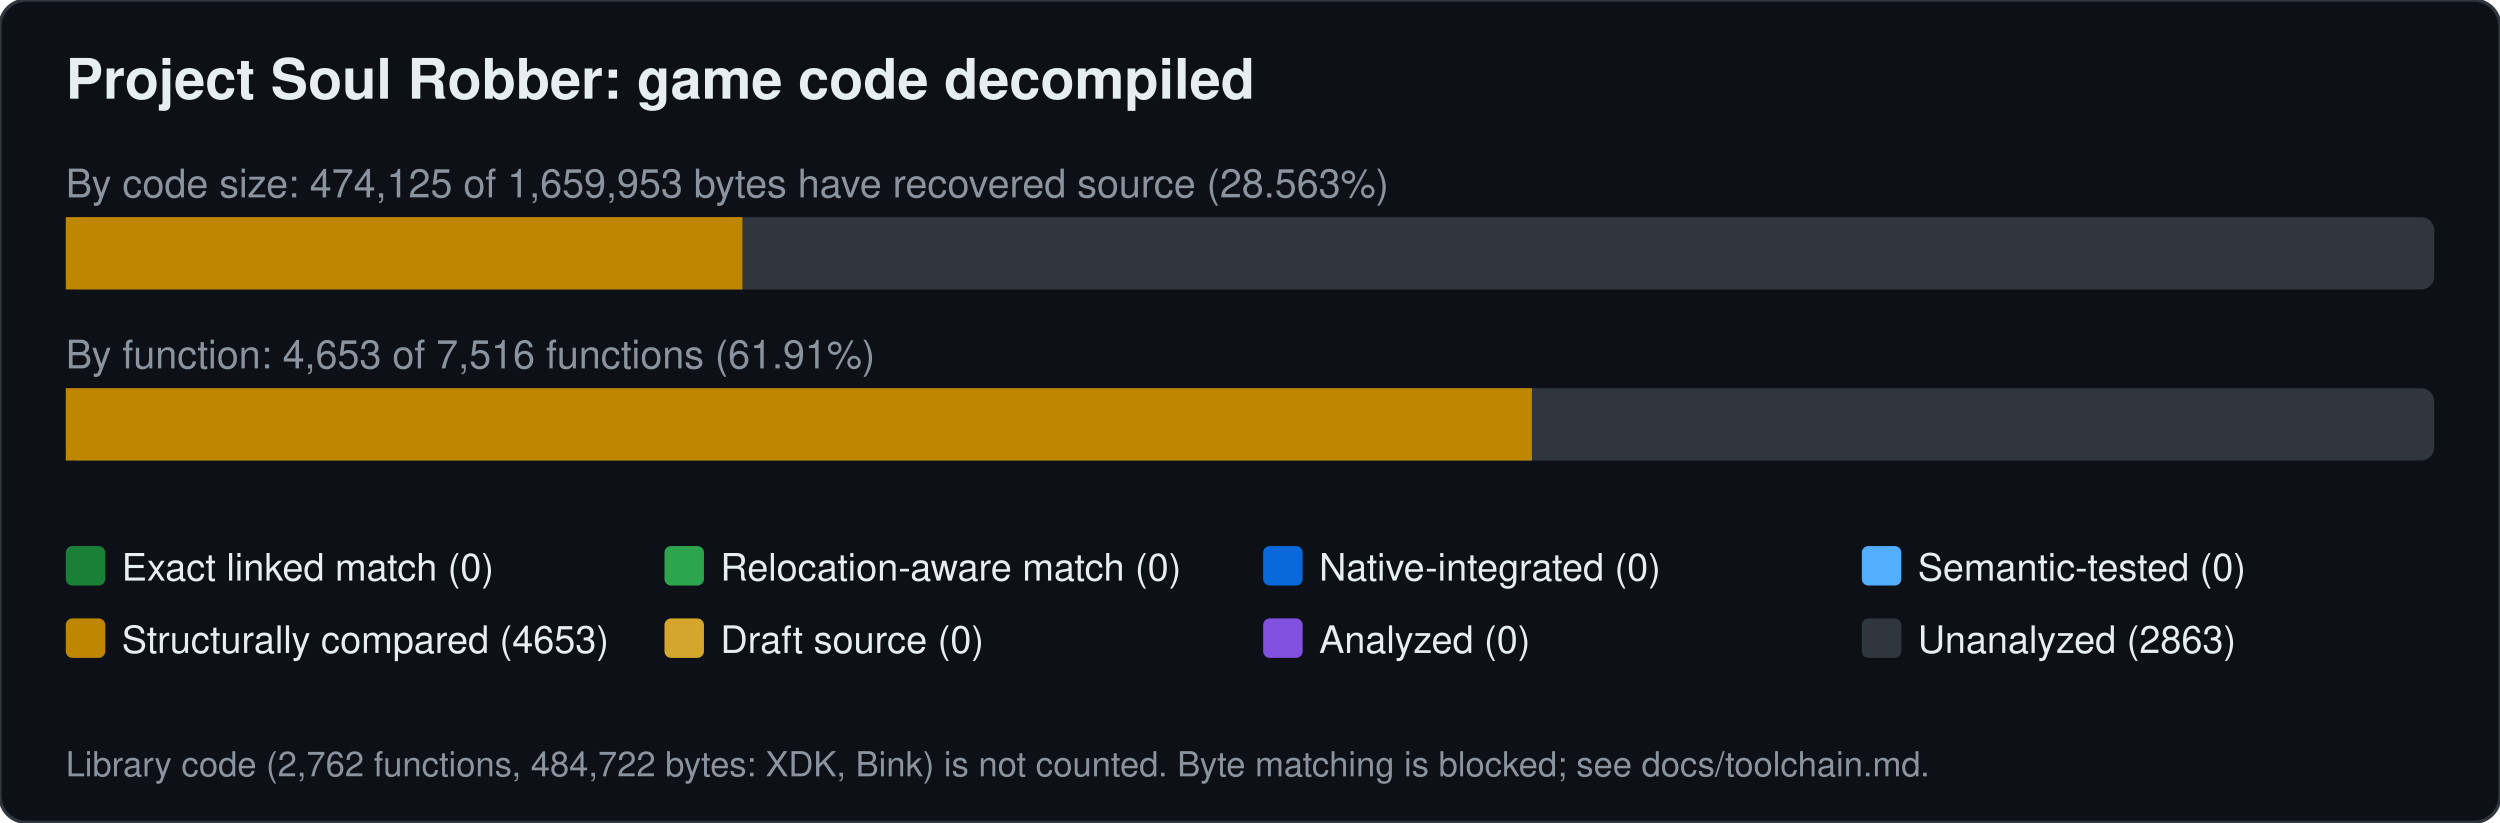
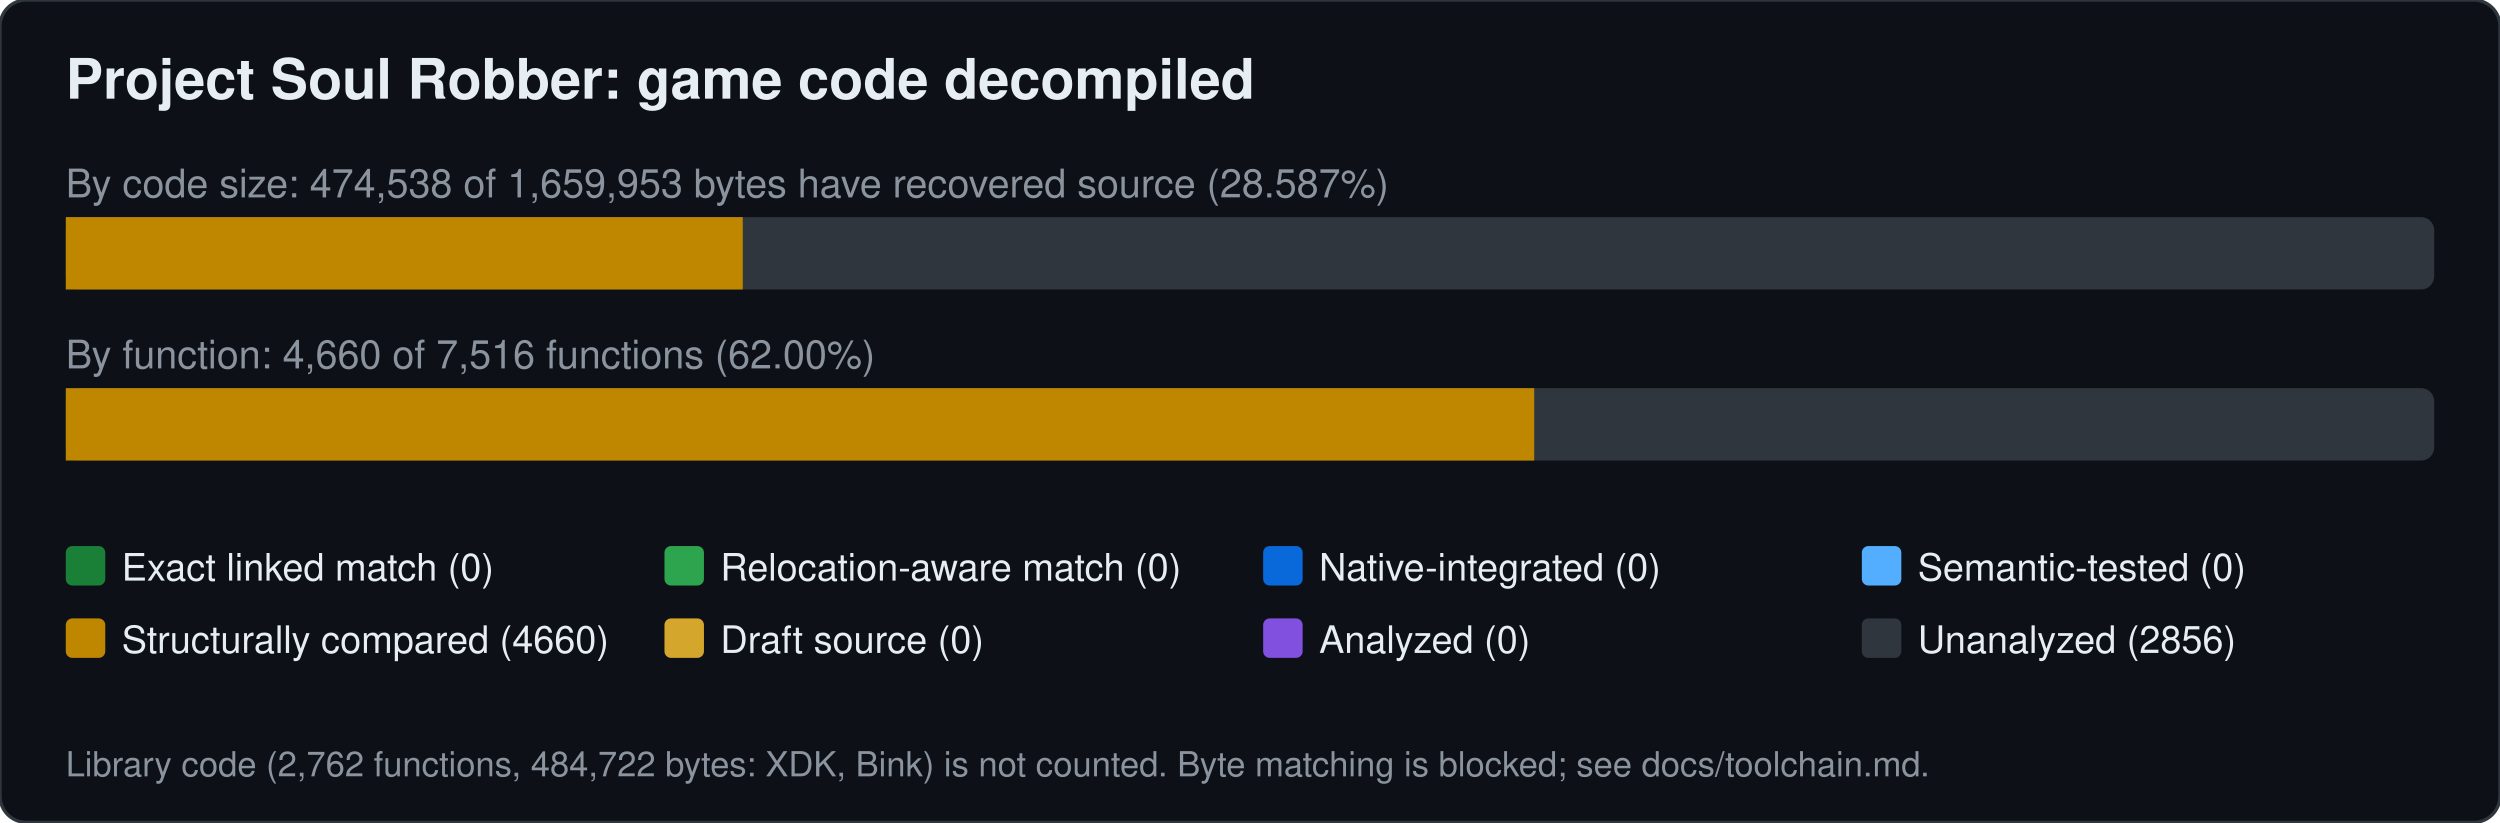
<svg xmlns="http://www.w3.org/2000/svg" width="760" height="250" viewBox="0 0 760 250" font-family="Segoe UI,Helvetica,Arial,sans-serif">
  <rect width="760" height="250" rx="8" fill="#0d1117" stroke="#30363d" />
  <text x="20" y="30" font-size="17" font-weight="600" fill="#e6edf3">Project Soul Robber: game code decompiled</text>
-   <text x="20" y="60" font-size="12" fill="#8b949e">By code size: 474,125 of 1,659,953 bytes have recovered source (28.563%)</text>
+   <text x="20" y="60" font-size="12" fill="#8b949e">By code size: 474,538 of 1,659,953 bytes have recovered source (28.587%)</text>
  <rect x="20" y="66" width="720" height="22" rx="4" fill="#30363d" />
-   <rect x="20.0" y="66" width="205.7" height="22" fill="#bf8700" />
-   <text x="20" y="112" font-size="12" fill="#8b949e">By function: 4,653 of 7,516 functions (61.91%)</text>
+   <rect x="20.0" y="66" width="205.8" height="22" fill="#bf8700" />
+   <text x="20" y="112" font-size="12" fill="#8b949e">By function: 4,660 of 7,516 functions (62.00%)</text>
  <rect x="20" y="118" width="720" height="22" rx="4" fill="#30363d" />
-   <rect x="20.0" y="118" width="445.7" height="22" fill="#bf8700" />
+   <rect x="20.0" y="118" width="446.4" height="22" fill="#bf8700" />
  <rect x="20" y="166" width="12" height="12" rx="2" fill="#1a7f37" />
  <text x="37" y="176.5" font-size="11.5" fill="#e6edf3">Exact linked match (0)</text>
  <rect x="202" y="166" width="12" height="12" rx="2" fill="#2da44e" />
  <text x="219" y="176.5" font-size="11.5" fill="#e6edf3">Relocation-aware match (0)</text>
  <rect x="384" y="166" width="12" height="12" rx="2" fill="#0969da" />
  <text x="401" y="176.5" font-size="11.5" fill="#e6edf3">Native-integrated (0)</text>
  <rect x="566" y="166" width="12" height="12" rx="2" fill="#54aeff" />
  <text x="583" y="176.5" font-size="11.5" fill="#e6edf3">Semantic-tested (0)</text>
  <rect x="20" y="188" width="12" height="12" rx="2" fill="#bf8700" />
-   <text x="37" y="198.5" font-size="11.5" fill="#e6edf3">Structurally compared (4653)</text>
+   <text x="37" y="198.5" font-size="11.5" fill="#e6edf3">Structurally compared (4660)</text>
  <rect x="202" y="188" width="12" height="12" rx="2" fill="#d4a72c" />
  <text x="219" y="198.5" font-size="11.5" fill="#e6edf3">Draft source (0)</text>
  <rect x="384" y="188" width="12" height="12" rx="2" fill="#8250df" />
  <text x="401" y="198.5" font-size="11.5" fill="#e6edf3">Analyzed (0)</text>
  <rect x="566" y="188" width="12" height="12" rx="2" fill="#30363d" />
-   <text x="583" y="198.5" font-size="11.5" fill="#e6edf3">Unanalyzed (2863)</text>
+   <text x="583" y="198.5" font-size="11.5" fill="#e6edf3">Unanalyzed (2856)</text>
  <text x="20" y="236" font-size="10.5" fill="#8b949e">Library code (2,762 functions, 484,722 bytes: XDK, Bink) is not counted. Byte matching is blocked; see docs/toolchain.md.</text>
</svg>
